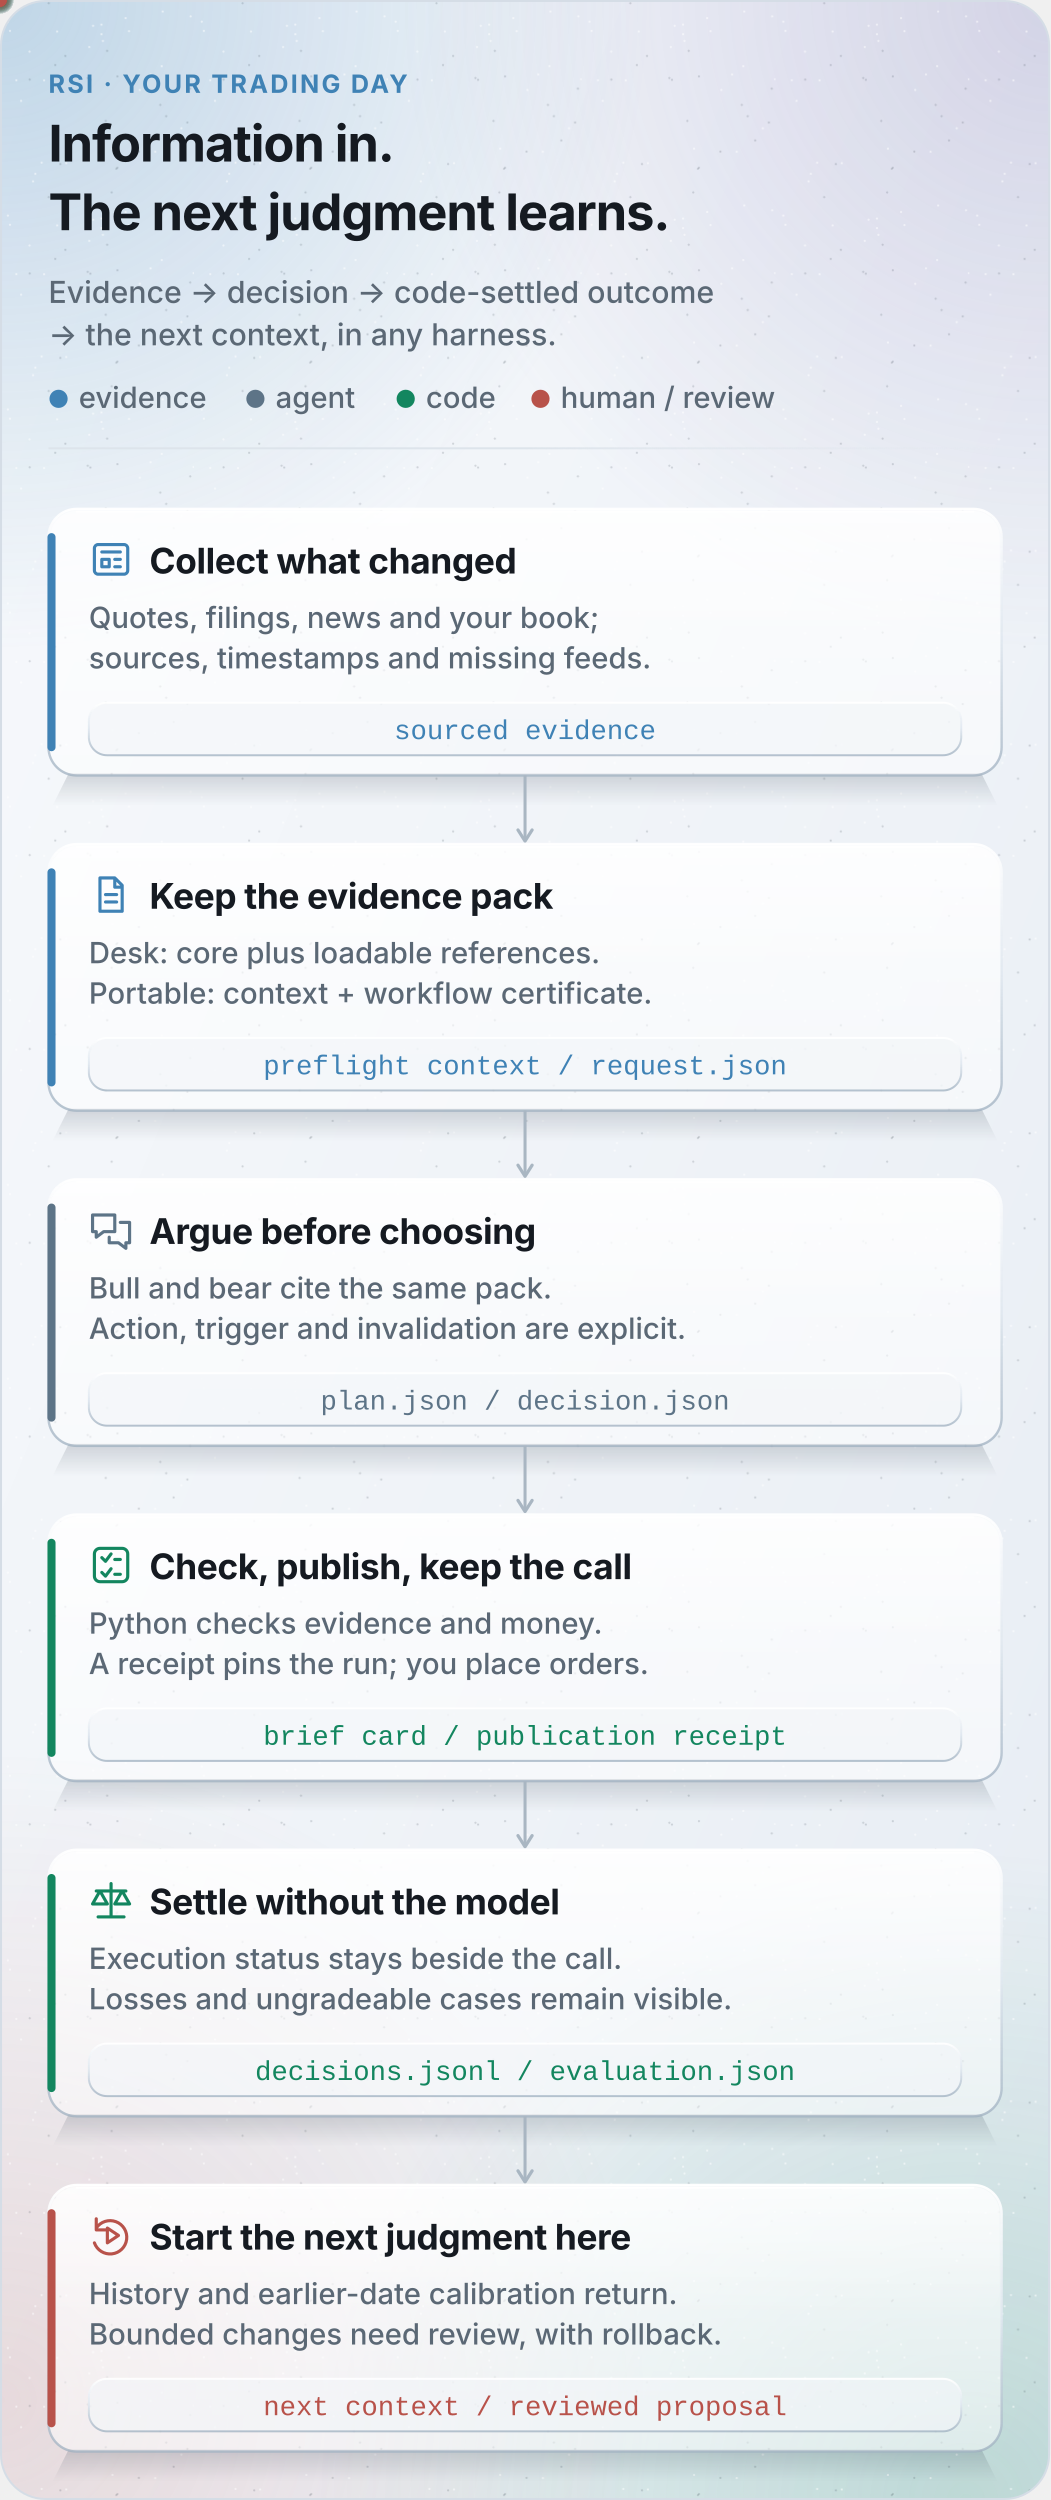
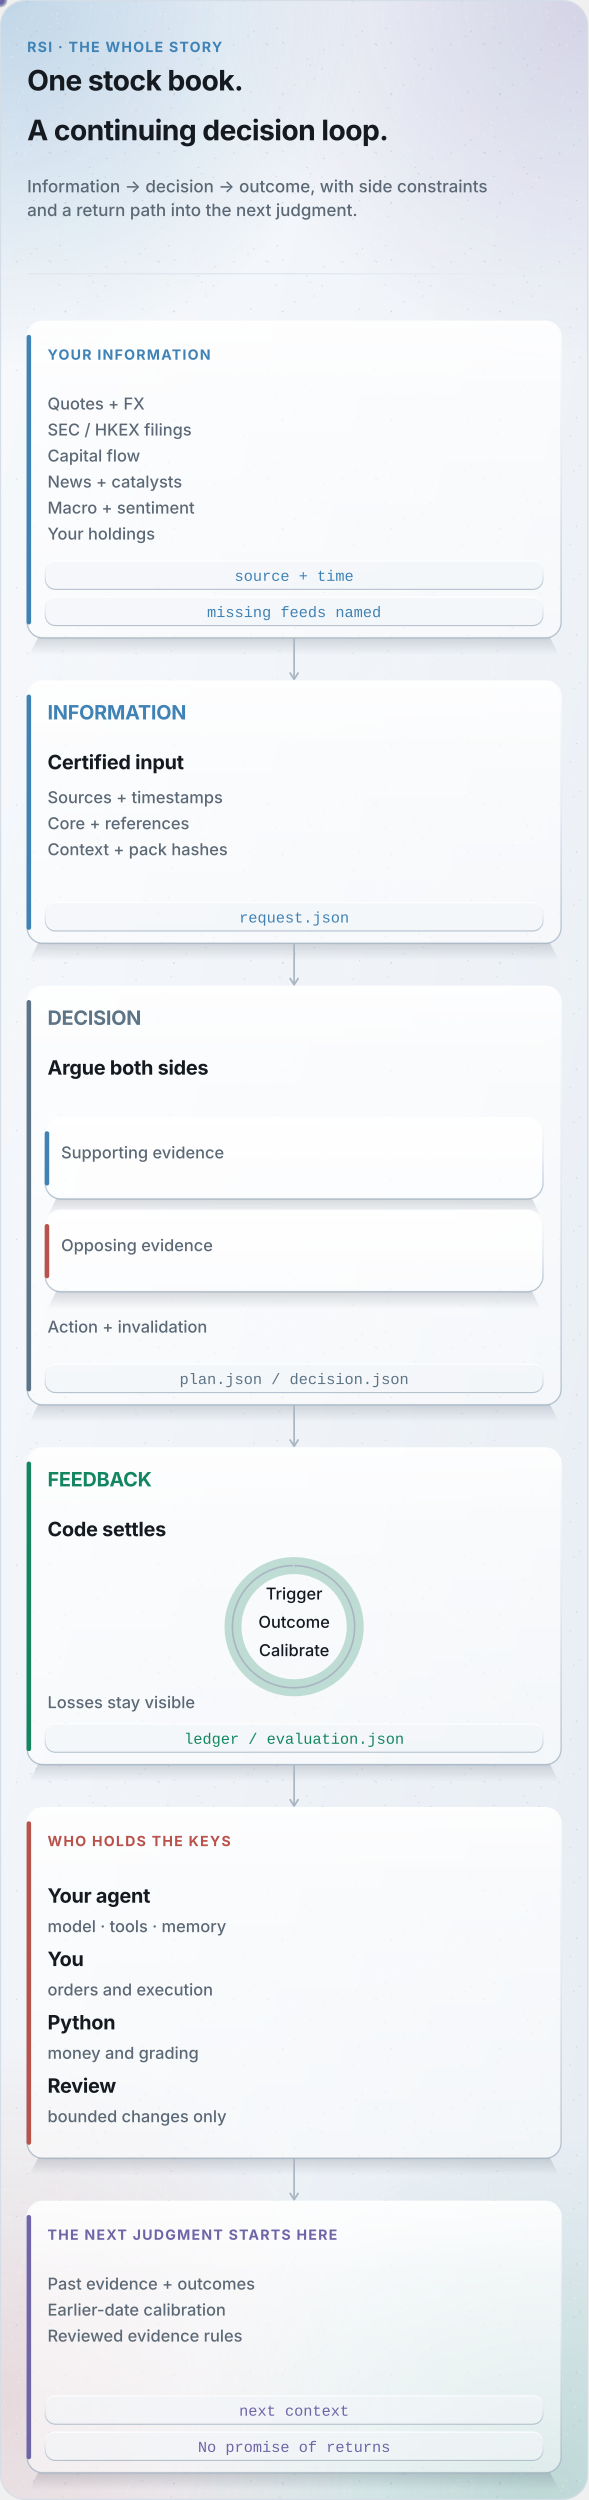
- <svg xmlns="http://www.w3.org/2000/svg" xmlns:xlink="http://www.w3.org/1999/xlink" width="520" height="1238" viewBox="0 0 520 1238" role="img" aria-labelledby="title desc">
+ <svg xmlns="http://www.w3.org/2000/svg" xmlns:xlink="http://www.w3.org/1999/xlink" width="520" height="2210" viewBox="0 0 520 2210" role="img" aria-labelledby="title desc">
  <defs>
    <linearGradient id="page" x1="0" y1="0" x2="1" y2="1">
      <stop offset="0" stop-color="#f7f9fc" />
      <stop offset=".6" stop-color="#eef2f7" />
      <stop offset="1" stop-color="#e6ecf3" />
    </linearGradient>
    <radialGradient id="field-blue" cx="0" cy="0" r="322.4" gradientUnits="userSpaceOnUse">
      <stop offset="0" stop-color="#3f82b5" stop-opacity="0.3" />
      <stop offset="1" stop-color="#3f82b5" stop-opacity="0" />
    </radialGradient>
    <radialGradient id="field-violet" cx="520" cy="0" r="322.4" gradientUnits="userSpaceOnUse">
      <stop offset="0" stop-color="#6f64a8" stop-opacity="0.22" />
      <stop offset="1" stop-color="#6f64a8" stop-opacity="0" />
    </radialGradient>
-     <radialGradient id="field-green" cx="478.4" cy="1238" r="322.4" gradientUnits="userSpaceOnUse">
+     <radialGradient id="field-green" cx="478.4" cy="2210" r="322.4" gradientUnits="userSpaceOnUse">
      <stop offset="0" stop-color="#13865f" stop-opacity="0.2" />
      <stop offset="1" stop-color="#13865f" stop-opacity="0" />
    </radialGradient>
-     <radialGradient id="field-warm" cx="0" cy="1188.48" r="322.4" gradientUnits="userSpaceOnUse">
+     <radialGradient id="field-warm" cx="0" cy="2121.6" r="322.4" gradientUnits="userSpaceOnUse">
      <stop offset="0" stop-color="#b8524a" stop-opacity="0.16" />
      <stop offset="1" stop-color="#b8524a" stop-opacity="0" />
    </radialGradient>
    <pattern id="grain" width="96" height="96" patternUnits="userSpaceOnUse">
      <circle cx="32.83" cy="80.8" r=".55" fill="#ffffff" fill-opacity=".5" />
      <circle cx="21.85" cy="39.82" r=".55" fill="#ffffff" fill-opacity=".5" />
      <circle cx="29.91" cy="81.24" r=".55" fill="#22303c" fill-opacity=".16" />
      <circle cx="44.21" cy="23.3" r=".55" fill="#ffffff" fill-opacity=".5" />
      <circle cx="94.19" cy="43.92" r=".55" fill="#22303c" fill-opacity=".16" />
      <circle cx="14.73" cy="39.42" r=".55" fill="#22303c" fill-opacity=".16" />
      <circle cx="32.39" cy="27.72" r=".55" fill="#22303c" fill-opacity=".16" />
      <circle cx="44.77" cy="39.54" r=".55" fill="#22303c" fill-opacity=".16" />
      <circle cx="55.71" cy="73.6" r=".55" fill="#ffffff" fill-opacity=".5" />
      <circle cx="80.57" cy="5.74" r=".55" fill="#ffffff" fill-opacity=".5" />
      <circle cx="74.55" cy="36.92" r=".55" fill="#ffffff" fill-opacity=".5" />
      <circle cx="58.13" cy="37.86" r=".55" fill="#22303c" fill-opacity=".16" />
      <circle cx="53.07" cy="25.2" r=".55" fill="#22303c" fill-opacity=".16" />
      <circle cx="27.37" cy="32.22" r=".55" fill="#22303c" fill-opacity=".16" />
      <circle cx="10.47" cy="49.96" r=".55" fill="#ffffff" fill-opacity=".5" />
      <circle cx="24.13" cy="1.62" r=".55" fill="#22303c" fill-opacity=".16" />
      <circle cx="58.11" cy="83.04" r=".55" fill="#22303c" fill-opacity=".16" />
      <circle cx="50.97" cy="20.3" r=".55" fill="#ffffff" fill-opacity=".5" />
      <circle cx="28.31" cy="15.64" r=".55" fill="#ffffff" fill-opacity=".5" />
      <circle cx="82.29" cy="57.54" r=".55" fill="#22303c" fill-opacity=".16" />
      <circle cx="8.11" cy="39.76" r=".55" fill="#ffffff" fill-opacity=".5" />
      <circle cx="50.25" cy="12.22" r=".55" fill="#ffffff" fill-opacity=".5" />
      <circle cx="3.91" cy="10.76" r=".55" fill="#ffffff" fill-opacity=".5" />
      <circle cx="68.77" cy="75.06" r=".55" fill="#22303c" fill-opacity=".16" />
      <circle cx="50.27" cy="16.96" r=".55" fill="#ffffff" fill-opacity=".5" />
      <circle cx="17.53" cy="86.06" r=".55" fill="#ffffff" fill-opacity=".5" />
      <circle cx="79.35" cy="51.96" r=".55" fill="#22303c" fill-opacity=".16" />
      <circle cx="85.97" cy="69.54" r=".55" fill="#22303c" fill-opacity=".16" />
      <circle cx="55.31" cy="95.28" r=".55" fill="#22303c" fill-opacity=".16" />
      <circle cx="20.65" cy="80.54" r=".55" fill="#ffffff" fill-opacity=".5" />
      <circle cx="52.39" cy="59.88" r=".55" fill="#22303c" fill-opacity=".16" />
      <circle cx="62.21" cy="8.98" r=".55" fill="#ffffff" fill-opacity=".5" />
      <circle cx="89.79" cy="63.52" r=".55" fill="#ffffff" fill-opacity=".5" />
      <circle cx="80.09" cy="32.78" r=".55" fill="#ffffff" fill-opacity=".5" />
      <circle cx="4.95" cy="15.32" r=".55" fill="#ffffff" fill-opacity=".5" />
      <circle cx="76.85" cy="75.14" r=".55" fill="#ffffff" fill-opacity=".5" />
      <circle cx="69.23" cy="44.56" r=".55" fill="#ffffff" fill-opacity=".5" />
      <circle cx="57.61" cy="83.58" r=".55" fill="#22303c" fill-opacity=".16" />
      <circle cx="16.39" cy="89.8" r=".55" fill="#ffffff" fill-opacity=".5" />
      <circle cx="92.77" cy="60.66" r=".55" fill="#22303c" fill-opacity=".16" />
      <circle cx="46.11" cy="12.8" r=".55" fill="#ffffff" fill-opacity=".5" />
      <circle cx="14.65" cy="25.58" r=".55" fill="#ffffff" fill-opacity=".5" />
      <circle cx="94.39" cy="8.12" r=".55" fill="#ffffff" fill-opacity=".5" />
      <circle cx="63.89" cy="15.46" r=".55" fill="#ffffff" fill-opacity=".5" />
      <circle cx="43.47" cy="38.64" r=".55" fill="#22303c" fill-opacity=".16" />
      <circle cx="95.85" cy="39.26" r=".55" fill="#ffffff" fill-opacity=".5" />
    </pattern>
    <linearGradient id="glass" x1="0" y1="0" x2="0" y2="1">
      <stop offset="0" stop-color="#ffffff" stop-opacity=".74" />
      <stop offset="1" stop-color="#ffffff" stop-opacity=".48" />
    </linearGradient>
    <linearGradient id="glass-blue" x1="0" y1="0" x2="0" y2="1">
      <stop offset="0" stop-color="#e8f1f8" stop-opacity=".88" />
      <stop offset="1" stop-color="#e8f1f8" stop-opacity=".60" />
    </linearGradient>
    <linearGradient id="glass-green" x1="0" y1="0" x2="0" y2="1">
      <stop offset="0" stop-color="#e6f4ee" stop-opacity=".88" />
      <stop offset="1" stop-color="#e6f4ee" stop-opacity=".60" />
    </linearGradient>
    <linearGradient id="glass-warm" x1="0" y1="0" x2="0" y2="1">
      <stop offset="0" stop-color="#fbecea" stop-opacity=".88" />
      <stop offset="1" stop-color="#fbecea" stop-opacity=".60" />
    </linearGradient>
    <linearGradient id="glass-slate" x1="0" y1="0" x2="0" y2="1">
      <stop offset="0" stop-color="#eaeef2" stop-opacity=".88" />
      <stop offset="1" stop-color="#eaeef2" stop-opacity=".60" />
    </linearGradient>
    <linearGradient id="glass-violet" x1="0" y1="0" x2="0" y2="1">
      <stop offset="0" stop-color="#efedf7" stop-opacity=".88" />
      <stop offset="1" stop-color="#efedf7" stop-opacity=".60" />
    </linearGradient>
    <linearGradient id="sheen" x1="0" y1="0" x2="0" y2="1">
      <stop offset="0" stop-color="#ffffff" stop-opacity=".55" />
      <stop offset="1" stop-color="#ffffff" stop-opacity="0" />
    </linearGradient>
    <linearGradient id="rim" x1="0" y1="0" x2="0" y2="1">
      <stop offset="0" stop-color="#ffffff" stop-opacity=".95" />
      <stop offset=".5" stop-color="#dfe7ef" stop-opacity=".9" />
      <stop offset="1" stop-color="#9fb0c0" stop-opacity=".75" />
    </linearGradient>
    <linearGradient id="lift" x1="0" y1="0" x2="0" y2="1">
      <stop offset="0" stop-color="#1c2b3a" stop-opacity=".17" />
      <stop offset="1" stop-color="#1c2b3a" stop-opacity="0" />
    </linearGradient>
    <linearGradient id="rule" x1="24" y1="0" x2="496" y2="0" gradientUnits="userSpaceOnUse">
      <stop offset=".5" stop-color="#dde4eb" />
      <stop offset="1" stop-color="#dde4eb" stop-opacity="0" />
    </linearGradient>
    <radialGradient id="glow-blue">
      <stop offset=".4" stop-color="#3f82b5" stop-opacity=".36" />
      <stop offset=".72" stop-color="#3f82b5" stop-opacity=".14" />
      <stop offset="1" stop-color="#3f82b5" stop-opacity="0" />
    </radialGradient>
    <radialGradient id="glow-green">
      <stop offset=".4" stop-color="#13865f" stop-opacity=".36" />
      <stop offset=".72" stop-color="#13865f" stop-opacity=".14" />
      <stop offset="1" stop-color="#13865f" stop-opacity="0" />
    </radialGradient>
    <radialGradient id="glow-warm">
      <stop offset=".4" stop-color="#b8524a" stop-opacity=".36" />
      <stop offset=".72" stop-color="#b8524a" stop-opacity=".14" />
      <stop offset="1" stop-color="#b8524a" stop-opacity="0" />
    </radialGradient>
    <radialGradient id="glow-slate">
      <stop offset=".4" stop-color="#5d7487" stop-opacity=".36" />
      <stop offset=".72" stop-color="#5d7487" stop-opacity=".14" />
      <stop offset="1" stop-color="#5d7487" stop-opacity="0" />
    </radialGradient>
    <radialGradient id="glow-violet">
      <stop offset=".4" stop-color="#6f64a8" stop-opacity=".36" />
      <stop offset=".72" stop-color="#6f64a8" stop-opacity=".14" />
      <stop offset="1" stop-color="#6f64a8" stop-opacity="0" />
    </radialGradient>
    <marker id="arr" markerWidth="10" markerHeight="10" refX="6" refY="5" orient="auto" markerUnits="userSpaceOnUse">
      <path d="M1 1.5L6.5 5L1 8.5" fill="none" stroke="#a9b6c2" stroke-width="1.6" stroke-linecap="round" stroke-linejoin="round" />
    </marker>
    <style>text{font-family:-apple-system,BlinkMacSystemFont,"SF Pro Text","Segoe UI",Inter,Roboto,"Helvetica Neue",Arial,sans-serif}.kick{font-size:12.5px;font-weight:700}.title{font-size:25px;font-weight:750}.sub{font-size:15px;font-weight:450}.h{font-size:17.5px;font-weight:700}.b{font-size:15px;font-weight:450}.m{font-size:14.5px;font-weight:450}.code{font-size:13.5px;font-weight:500}.tag{font-size:11.5px;font-weight:700}.kick{letter-spacing:1.1px}.title{letter-spacing:-.5px}.h{letter-spacing:-.2px}.tag{letter-spacing:.9px}.code{font-family:ui-monospace,SFMono-Regular,Menlo,Consolas,"Liberation Mono",monospace}.breathe{animation:breathe 2.4s ease-in-out infinite}@keyframes breathe{50%{opacity:.35}}@media (prefers-reduced-motion:reduce){.pulse{display:none}.breathe,.sweep{animation:none}}</style>
  </defs>
-   <rect x=".5" y=".5" width="519" height="1237" rx="22" fill="url(#page)" />
-   <rect x=".5" y=".5" width="519" height="1237" rx="22" fill="url(#field-blue)" />
-   <rect x=".5" y=".5" width="519" height="1237" rx="22" fill="url(#field-violet)" />
-   <rect x=".5" y=".5" width="519" height="1237" rx="22" fill="url(#field-green)" />
-   <rect x=".5" y=".5" width="519" height="1237" rx="22" fill="url(#field-warm)" />
-   <rect x=".5" y=".5" width="519" height="1237" rx="22" fill="url(#grain)" stroke="#d5dde6" />
+   <rect x=".5" y=".5" width="519" height="2209" rx="22" fill="url(#page)" />
+   <rect x=".5" y=".5" width="519" height="2209" rx="22" fill="url(#field-blue)" />
+   <rect x=".5" y=".5" width="519" height="2209" rx="22" fill="url(#field-violet)" />
+   <rect x=".5" y=".5" width="519" height="2209" rx="22" fill="url(#field-green)" />
+   <rect x=".5" y=".5" width="519" height="2209" rx="22" fill="url(#field-warm)" />
+   <rect x=".5" y=".5" width="519" height="2209" rx="22" fill="url(#grain)" stroke="#d5dde6" />
  <text x="24" y="46" class="kick">
-     <tspan fill="#3f82b5">RSI · YOUR TRADING DAY</tspan>
+     <tspan fill="#3f82b5">RSI · THE WHOLE STORY</tspan>
  </text>
  <text x="24" y="80" class="title">
-     <tspan fill="#151a21">Information in.</tspan>
+     <tspan fill="#151a21">One stock book.</tspan>
  </text>
-   <text x="24" y="114" class="title">
-     <tspan fill="#151a21">The next judgment learns.</tspan>
+   <text x="24" y="124" class="title">
+     <tspan fill="#151a21">A continuing decision loop.</tspan>
  </text>
-   <text x="24" y="150" class="sub">
-     <tspan fill="#5b6875">Evidence → decision → code-settled outcome</tspan>
+   <text x="24" y="170" class="sub">
+     <tspan fill="#5b6875">Information → decision → outcome, with side constraints</tspan>
  </text>
-   <text x="24" y="171" class="sub">
-     <tspan fill="#5b6875">→ the next context, in any harness.</tspan>
+   <text x="24" y="191" class="sub">
+     <tspan fill="#5b6875">and a return path into the next judgment.</tspan>
  </text>
-   <circle cx="29" cy="197.5" r="4.5" fill="#3f82b5" />
-   <text x="39" y="202" class="m">
-     <tspan fill="#5b6875">evidence</tspan>
-   </text>
-   <circle cx="126.48" cy="197.5" r="4.5" fill="#5d7487" />
-   <text x="136.48" y="202" class="m">
-     <tspan fill="#5b6875">agent</tspan>
-   </text>
-   <circle cx="200.905" cy="197.5" r="4.5" fill="#13865f" />
-   <text x="210.905" y="202" class="m">
-     <tspan fill="#5b6875">code</tspan>
-   </text>
-   <circle cx="267.645" cy="197.5" r="4.5" fill="#b8524a" />
-   <text x="277.645" y="202" class="m">
-     <tspan fill="#5b6875">human / review</tspan>
-   </text>
-   <path d="M24 222H496" stroke="url(#rule)" />
-   <path d="M34 383H486L494 399H26Z" fill="url(#lift)" />
-   <rect x="24" y="252" width="472" height="132" rx="14" fill="url(#glass)" stroke="url(#rim)" stroke-width="1.2" />
-   <rect class="sheen" x="25" y="253" width="470" height="64" rx="13" fill="url(#sheen)" />
-   <path d="M38 253.4H482" stroke="#ffffff" stroke-opacity=".95" stroke-linecap="round" />
-   <path d="M25.5 266V370" stroke="#3f82b5" stroke-width="4" stroke-linecap="round" />
-   <g class="hero-icon" data-icon="news" transform="translate(44 266) scale(0.916667)" fill="none" stroke="#3f82b5" stroke-width="1.7" stroke-linecap="round" stroke-linejoin="round" aria-hidden="true">
-     <rect x="3" y="4" width="18" height="16" rx="2" />
-     <path d="M7 8h10M7 12h4v4H7Zm7 0h3m-3 4h3" />
-   </g>
-   <text x="74" y="284" class="h">
-     <tspan fill="#151a21">Collect what changed</tspan>
-   </text>
-   <text x="44" y="311" class="m">
-     <tspan fill="#5b6875">Quotes, filings, news and your book;</tspan>
-   </text>
-   <text x="44" y="331" class="m">
-     <tspan fill="#5b6875">sources, timestamps and missing feeds.</tspan>
-   </text>
-   <rect x="44" y="348" width="432" height="26" rx="9" fill="#f2f5f8" fill-opacity=".62" stroke="url(#rim)" />
-   <text x="260" y="366" class="code" text-anchor="middle">
-     <tspan fill="#3f82b5">sourced evidence</tspan>
-   </text>
-   <path id="w1" d="M260 384V416" fill="none" stroke="#a9b6c2" stroke-width="1.5" marker-end="url(#arr)" />
-   <circle class="pulse" r="7" fill="url(#glow-blue)">
-     <animateMotion dur="2.2s" begin="0.00s" repeatCount="indefinite" keyPoints="0;1" keyTimes="0;1" calcMode="spline" keySplines=".45 0 .55 1">
-       <mpath href="#w1" xlink:href="#w1" />
-     </animateMotion>
-   </circle>
-   <circle class="pulse" r="3.4" fill="#3f82b5">
-     <animateMotion dur="2.2s" begin="0.00s" repeatCount="indefinite" keyPoints="0;1" keyTimes="0;1" calcMode="spline" keySplines=".45 0 .55 1">
-       <mpath href="#w1" xlink:href="#w1" />
-     </animateMotion>
-   </circle>
-   <circle class="pulse" r="7" fill="url(#glow-blue)">
-     <animateMotion dur="2.2s" begin="-1.10s" repeatCount="indefinite" keyPoints="0;1" keyTimes="0;1" calcMode="spline" keySplines=".45 0 .55 1">
-       <mpath href="#w1" xlink:href="#w1" />
-     </animateMotion>
-   </circle>
-   <circle class="pulse" r="3.4" fill="#3f82b5">
-     <animateMotion dur="2.2s" begin="-1.10s" repeatCount="indefinite" keyPoints="0;1" keyTimes="0;1" calcMode="spline" keySplines=".45 0 .55 1">
-       <mpath href="#w1" xlink:href="#w1" />
-     </animateMotion>
-   </circle>
-   <path d="M34 549H486L494 565H26Z" fill="url(#lift)" />
-   <rect x="24" y="418" width="472" height="132" rx="14" fill="url(#glass)" stroke="url(#rim)" stroke-width="1.2" />
-   <rect class="sheen" x="25" y="419" width="470" height="64" rx="13" fill="url(#sheen)" />
-   <path d="M38 419.4H482" stroke="#ffffff" stroke-opacity=".95" stroke-linecap="round" />
-   <path d="M25.5 432V536" stroke="#3f82b5" stroke-width="4" stroke-linecap="round" />
-   <g class="hero-icon" data-icon="filing" transform="translate(44 432) scale(0.916667)" fill="none" stroke="#3f82b5" stroke-width="1.7" stroke-linecap="round" stroke-linejoin="round" aria-hidden="true">
-     <path d="M6 3h8l4 4v14H6ZM14 3v5h4M9 12h6m-6 4h6" />
-   </g>
-   <text x="74" y="450" class="h">
-     <tspan fill="#151a21">Keep the evidence pack</tspan>
-   </text>
-   <text x="44" y="477" class="m">
-     <tspan fill="#5b6875">Desk: core plus loadable references.</tspan>
-   </text>
-   <text x="44" y="497" class="m">
-     <tspan fill="#5b6875">Portable: context + workflow certificate.</tspan>
-   </text>
-   <rect x="44" y="514" width="432" height="26" rx="9" fill="#f2f5f8" fill-opacity=".62" stroke="url(#rim)" />
-   <text x="260" y="532" class="code" text-anchor="middle">
-     <tspan fill="#3f82b5">preflight context / request.json</tspan>
-   </text>
-   <path id="w2" d="M260 550V582" fill="none" stroke="#a9b6c2" stroke-width="1.5" marker-end="url(#arr)" />
-   <circle class="pulse" r="7" fill="url(#glow-slate)">
+   <path d="M24 242H496" stroke="url(#rule)" />
+   <g data-region="sources">
+     <path d="M34 563H486L494 579H26Z" fill="url(#lift)" />
+     <rect x="24" y="284" width="472" height="280" rx="14" fill="url(#glass)" stroke="url(#rim)" stroke-width="1.2" />
+     <rect class="sheen" x="25" y="285" width="470" height="64" rx="13" fill="url(#sheen)" />
+     <path d="M38 285.4H482" stroke="#ffffff" stroke-opacity=".95" stroke-linecap="round" />
+     <path d="M25.5 298V550" stroke="#3f82b5" stroke-width="4" stroke-linecap="round" />
+     <text x="42" y="318" class="kick">
+       <tspan fill="#3f82b5">YOUR INFORMATION</tspan>
+     </text>
+     <text x="42" y="362" class="m">
+       <tspan fill="#5b6875">Quotes + FX</tspan>
+     </text>
+     <text x="42" y="385" class="m">
+       <tspan fill="#5b6875">SEC / HKEX filings</tspan>
+     </text>
+     <text x="42" y="408" class="m">
+       <tspan fill="#5b6875">Capital flow</tspan>
+     </text>
+     <text x="42" y="431" class="m">
+       <tspan fill="#5b6875">News + catalysts</tspan>
+     </text>
+     <text x="42" y="454" class="m">
+       <tspan fill="#5b6875">Macro + sentiment</tspan>
+     </text>
+     <text x="42" y="477" class="m">
+       <tspan fill="#5b6875">Your holdings</tspan>
+     </text>
+     <rect x="40" y="496" width="440" height="25" rx="9" fill="#f2f5f8" fill-opacity=".62" stroke="url(#rim)" />
+     <text x="260" y="513.5" class="code" text-anchor="middle">
+       <tspan fill="#3f82b5">source + time</tspan>
+     </text>
+     <rect x="40" y="528" width="440" height="25" rx="9" fill="#f2f5f8" fill-opacity=".62" stroke="url(#rim)" />
+     <text x="260" y="545.5" class="code" text-anchor="middle">
+       <tspan fill="#3f82b5">missing feeds named</tspan>
+     </text>
+   </g>
+   <g data-region="input">
+     <path d="M34 833H486L494 849H26Z" fill="url(#lift)" />
+     <rect x="24" y="602" width="472" height="232" rx="14" fill="url(#glass)" stroke="url(#rim)" stroke-width="1.2" />
+     <rect class="sheen" x="25" y="603" width="470" height="64" rx="13" fill="url(#sheen)" />
+     <path d="M38 603.4H482" stroke="#ffffff" stroke-opacity=".95" stroke-linecap="round" />
+     <path d="M25.5 616V820" stroke="#3f82b5" stroke-width="4" stroke-linecap="round" />
+     <text x="42" y="636" class="h">
+       <tspan fill="#3f82b5">INFORMATION</tspan>
+     </text>
+     <text x="42" y="680" class="h">
+       <tspan fill="#151a21">Certified input</tspan>
+     </text>
+     <text x="42" y="710" class="m">
+       <tspan fill="#5b6875">Sources + timestamps</tspan>
+     </text>
+     <text x="42" y="733" class="m">
+       <tspan fill="#5b6875">Core + references</tspan>
+     </text>
+     <text x="42" y="756" class="m">
+       <tspan fill="#5b6875">Context + pack hashes</tspan>
+     </text>
+     <rect x="40" y="798" width="440" height="25" rx="9" fill="#f2f5f8" fill-opacity=".62" stroke="url(#rim)" />
+     <text x="260" y="815.5" class="code" text-anchor="middle">
+       <tspan fill="#3f82b5">request.json</tspan>
+     </text>
+   </g>
+   <g data-region="decision">
+     <path d="M34 1241H486L494 1257H26Z" fill="url(#lift)" />
+     <rect x="24" y="872" width="472" height="370" rx="14" fill="url(#glass)" stroke="url(#rim)" stroke-width="1.2" />
+     <rect class="sheen" x="25" y="873" width="470" height="64" rx="13" fill="url(#sheen)" />
+     <path d="M38 873.4H482" stroke="#ffffff" stroke-opacity=".95" stroke-linecap="round" />
+     <path d="M25.5 886V1228" stroke="#5d7487" stroke-width="4" stroke-linecap="round" />
+     <text x="42" y="906" class="h">
+       <tspan fill="#5d7487">DECISION</tspan>
+     </text>
+     <text x="42" y="950" class="h">
+       <tspan fill="#151a21">Argue both sides</tspan>
+     </text>
+     <path d="M50 1059H470L478 1075H42Z" fill="url(#lift)" />
+     <rect x="40" y="988" width="440" height="72" rx="14" fill="url(#glass)" stroke="url(#rim)" stroke-width="1.2" />
+     <rect class="sheen" x="41" y="989" width="438" height="64" rx="13" fill="url(#sheen)" />
+     <path d="M54 989.4H466" stroke="#ffffff" stroke-opacity=".95" stroke-linecap="round" />
+     <path d="M41.5 1002V1046" stroke="#3f82b5" stroke-width="4" stroke-linecap="round" />
+     <text x="54" y="1024" class="m">
+       <tspan fill="#5b6875">Supporting evidence</tspan>
+     </text>
+     <path d="M50 1141H470L478 1157H42Z" fill="url(#lift)" />
+     <rect x="40" y="1070" width="440" height="72" rx="14" fill="url(#glass)" stroke="url(#rim)" stroke-width="1.2" />
+     <rect class="sheen" x="41" y="1071" width="438" height="64" rx="13" fill="url(#sheen)" />
+     <path d="M54 1071.4H466" stroke="#ffffff" stroke-opacity=".95" stroke-linecap="round" />
+     <path d="M41.5 1084V1128" stroke="#b8524a" stroke-width="4" stroke-linecap="round" />
+     <text x="54" y="1106" class="m">
+       <tspan fill="#5b6875">Opposing evidence</tspan>
+     </text>
+     <text x="42" y="1178" class="m">
+       <tspan fill="#5b6875">Action + invalidation</tspan>
+     </text>
+     <rect x="40" y="1206" width="440" height="25" rx="9" fill="#f2f5f8" fill-opacity=".62" stroke="url(#rim)" />
+     <text x="260" y="1223.5" class="code" text-anchor="middle">
+       <tspan fill="#5d7487">plan.json / decision.json</tspan>
+     </text>
+   </g>
+   <g data-region="outcome">
+     <path d="M34 1559H486L494 1575H26Z" fill="url(#lift)" />
+     <rect x="24" y="1280" width="472" height="280" rx="14" fill="url(#glass)" stroke="url(#rim)" stroke-width="1.2" />
+     <rect class="sheen" x="25" y="1281" width="470" height="64" rx="13" fill="url(#sheen)" />
+     <path d="M38 1281.4H482" stroke="#ffffff" stroke-opacity=".95" stroke-linecap="round" />
+     <path d="M25.5 1294V1546" stroke="#13865f" stroke-width="4" stroke-linecap="round" />
+     <text x="42" y="1314" class="h">
+       <tspan fill="#13865f">FEEDBACK</tspan>
+     </text>
+     <text x="42" y="1358" class="h">
+       <tspan fill="#151a21">Code settles</tspan>
+     </text>
+     <circle cx="260" cy="1438" r="54" fill="none" stroke="#13865f" stroke-opacity=".25" stroke-width="15" />
+     <path id="w1" d="M260 1384A54 54 0 1 1 259 1384" fill="none" stroke="#a9b6c2" stroke-width="1.5" />
+     <circle class="pulse" r="7" fill="url(#glow-green)">
+       <animateMotion dur="6s" begin="0.00s" repeatCount="indefinite" keyPoints="0;1" keyTimes="0;1" calcMode="spline" keySplines=".45 0 .55 1">
+         <mpath href="#w1" xlink:href="#w1" />
+       </animateMotion>
+     </circle>
+     <circle class="pulse" r="3.4" fill="#13865f">
+       <animateMotion dur="6s" begin="0.00s" repeatCount="indefinite" keyPoints="0;1" keyTimes="0;1" calcMode="spline" keySplines=".45 0 .55 1">
+         <mpath href="#w1" xlink:href="#w1" />
+       </animateMotion>
+     </circle>
+     <circle class="pulse" r="7" fill="url(#glow-green)">
+       <animateMotion dur="6s" begin="-1.80s" repeatCount="indefinite" keyPoints="0;1" keyTimes="0;1" calcMode="spline" keySplines=".45 0 .55 1">
+         <mpath href="#w1" xlink:href="#w1" />
+       </animateMotion>
+     </circle>
+     <circle class="pulse" r="3.4" fill="#13865f">
+       <animateMotion dur="6s" begin="-1.80s" repeatCount="indefinite" keyPoints="0;1" keyTimes="0;1" calcMode="spline" keySplines=".45 0 .55 1">
+         <mpath href="#w1" xlink:href="#w1" />
+       </animateMotion>
+     </circle>
+     <text x="260" y="1414" class="m" text-anchor="middle">
+       <tspan fill="#151a21">Trigger</tspan>
+     </text>
+     <text x="260" y="1439" class="m" text-anchor="middle">
+       <tspan fill="#151a21">Outcome</tspan>
+     </text>
+     <text x="260" y="1464" class="m" text-anchor="middle">
+       <tspan fill="#151a21">Calibrate</tspan>
+     </text>
+     <text x="42" y="1510" class="m">
+       <tspan fill="#5b6875">Losses stay visible</tspan>
+     </text>
+     <rect x="40" y="1524" width="440" height="25" rx="9" fill="#f2f5f8" fill-opacity=".62" stroke="url(#rim)" />
+     <text x="260" y="1541.5" class="code" text-anchor="middle">
+       <tspan fill="#13865f">ledger / evaluation.json</tspan>
+     </text>
+   </g>
+   <g data-region="owners">
+     <path d="M34 1907H486L494 1923H26Z" fill="url(#lift)" />
+     <rect x="24" y="1598" width="472" height="310" rx="14" fill="url(#glass)" stroke="url(#rim)" stroke-width="1.2" />
+     <rect class="sheen" x="25" y="1599" width="470" height="64" rx="13" fill="url(#sheen)" />
+     <path d="M38 1599.4H482" stroke="#ffffff" stroke-opacity=".95" stroke-linecap="round" />
+     <path d="M25.5 1612V1894" stroke="#b8524a" stroke-width="4" stroke-linecap="round" />
+     <text x="42" y="1632" class="kick">
+       <tspan fill="#b8524a">WHO HOLDS THE KEYS</tspan>
+     </text>
+     <text x="42" y="1682" class="h">
+       <tspan fill="#151a21">Your agent</tspan>
+     </text>
+     <text x="42" y="1708" class="m">
+       <tspan fill="#5b6875">model · tools · memory</tspan>
+     </text>
+     <text x="42" y="1738" class="h">
+       <tspan fill="#151a21">You</tspan>
+     </text>
+     <text x="42" y="1764" class="m">
+       <tspan fill="#5b6875">orders and execution</tspan>
+     </text>
+     <text x="42" y="1794" class="h">
+       <tspan fill="#151a21">Python</tspan>
+     </text>
+     <text x="42" y="1820" class="m">
+       <tspan fill="#5b6875">money and grading</tspan>
+     </text>
+     <text x="42" y="1850" class="h">
+       <tspan fill="#151a21">Review</tspan>
+     </text>
+     <text x="42" y="1876" class="m">
+       <tspan fill="#5b6875">bounded changes only</tspan>
+     </text>
+   </g>
+   <g data-region="return">
+     <path d="M34 2185H486L494 2201H26Z" fill="url(#lift)" />
+     <rect x="24" y="1946" width="472" height="240" rx="14" fill="url(#glass)" stroke="url(#rim)" stroke-width="1.2" />
+     <rect class="sheen" x="25" y="1947" width="470" height="64" rx="13" fill="url(#sheen)" />
+     <path d="M38 1947.4H482" stroke="#ffffff" stroke-opacity=".95" stroke-linecap="round" />
+     <path d="M25.5 1960V2172" stroke="#6f64a8" stroke-width="4" stroke-linecap="round" />
+     <text x="42" y="1980" class="kick">
+       <tspan fill="#6f64a8">THE NEXT JUDGMENT STARTS HERE</tspan>
+     </text>
+     <text x="42" y="2024" class="m">
+       <tspan fill="#5b6875">Past evidence + outcomes</tspan>
+     </text>
+     <text x="42" y="2047" class="m">
+       <tspan fill="#5b6875">Earlier-date calibration</tspan>
+     </text>
+     <text x="42" y="2070" class="m">
+       <tspan fill="#5b6875">Reviewed evidence rules</tspan>
+     </text>
+     <rect x="40" y="2118" width="440" height="25" rx="9" fill="#f2f5f8" fill-opacity=".62" stroke="url(#rim)" />
+     <text x="260" y="2135.5" class="code" text-anchor="middle">
+       <tspan fill="#6f64a8">next context</tspan>
+     </text>
+     <rect x="40" y="2150" width="440" height="25" rx="9" fill="#f2f5f8" fill-opacity=".62" stroke="url(#rim)" />
+     <text x="260" y="2167.5" class="code" text-anchor="middle">
+       <tspan fill="#6f64a8">No promise of returns</tspan>
+     </text>
+   </g>
+   <path id="w2" d="M260 564V600" fill="none" stroke="#a9b6c2" stroke-width="1.5" marker-end="url(#arr)" />
+   <circle class="pulse" r="7" fill="url(#glow-violet)">
    <animateMotion dur="2.2s" begin="0.00s" repeatCount="indefinite" keyPoints="0;1" keyTimes="0;1" calcMode="spline" keySplines=".45 0 .55 1">
      <mpath href="#w2" xlink:href="#w2" />
    </animateMotion>
  </circle>
-   <circle class="pulse" r="3.4" fill="#5d7487">
+   <circle class="pulse" r="3.4" fill="#6f64a8">
    <animateMotion dur="2.2s" begin="0.00s" repeatCount="indefinite" keyPoints="0;1" keyTimes="0;1" calcMode="spline" keySplines=".45 0 .55 1">
      <mpath href="#w2" xlink:href="#w2" />
    </animateMotion>
  </circle>
-   <circle class="pulse" r="7" fill="url(#glow-slate)">
-     <animateMotion dur="2.2s" begin="-1.10s" repeatCount="indefinite" keyPoints="0;1" keyTimes="0;1" calcMode="spline" keySplines=".45 0 .55 1">
-       <mpath href="#w2" xlink:href="#w2" />
-     </animateMotion>
-   </circle>
-   <circle class="pulse" r="3.4" fill="#5d7487">
-     <animateMotion dur="2.2s" begin="-1.10s" repeatCount="indefinite" keyPoints="0;1" keyTimes="0;1" calcMode="spline" keySplines=".45 0 .55 1">
-       <mpath href="#w2" xlink:href="#w2" />
-     </animateMotion>
-   </circle>
-   <path d="M34 715H486L494 731H26Z" fill="url(#lift)" />
-   <rect x="24" y="584" width="472" height="132" rx="14" fill="url(#glass)" stroke="url(#rim)" stroke-width="1.2" />
-   <rect class="sheen" x="25" y="585" width="470" height="64" rx="13" fill="url(#sheen)" />
-   <path d="M38 585.4H482" stroke="#ffffff" stroke-opacity=".95" stroke-linecap="round" />
-   <path d="M25.5 598V702" stroke="#5d7487" stroke-width="4" stroke-linecap="round" />
-   <g class="hero-icon" data-icon="debate" transform="translate(44 598) scale(0.916667)" fill="none" stroke="#5d7487" stroke-width="1.7" stroke-linecap="round" stroke-linejoin="round" aria-hidden="true">
-     <path d="M2 4h12v9H8l-4 3v-3H2ZM17 8h5v11h-2v3l-4-3h-5v-3" />
-   </g>
-   <text x="74" y="616" class="h">
-     <tspan fill="#151a21">Argue before choosing</tspan>
-   </text>
-   <text x="44" y="643" class="m">
-     <tspan fill="#5b6875">Bull and bear cite the same pack.</tspan>
-   </text>
-   <text x="44" y="663" class="m">
-     <tspan fill="#5b6875">Action, trigger and invalidation are explicit.</tspan>
-   </text>
-   <rect x="44" y="680" width="432" height="26" rx="9" fill="#f2f5f8" fill-opacity=".62" stroke="url(#rim)" />
-   <text x="260" y="698" class="code" text-anchor="middle">
-     <tspan fill="#5d7487">plan.json / decision.json</tspan>
-   </text>
-   <path id="w3" d="M260 716V748" fill="none" stroke="#a9b6c2" stroke-width="1.5" marker-end="url(#arr)" />
-   <circle class="pulse" r="7" fill="url(#glow-green)">
+   <path id="w3" d="M260 834V870" fill="none" stroke="#a9b6c2" stroke-width="1.5" marker-end="url(#arr)" />
+   <circle class="pulse" r="7" fill="url(#glow-violet)">
    <animateMotion dur="2.2s" begin="0.00s" repeatCount="indefinite" keyPoints="0;1" keyTimes="0;1" calcMode="spline" keySplines=".45 0 .55 1">
      <mpath href="#w3" xlink:href="#w3" />
    </animateMotion>
  </circle>
-   <circle class="pulse" r="3.4" fill="#13865f">
+   <circle class="pulse" r="3.4" fill="#6f64a8">
    <animateMotion dur="2.2s" begin="0.00s" repeatCount="indefinite" keyPoints="0;1" keyTimes="0;1" calcMode="spline" keySplines=".45 0 .55 1">
      <mpath href="#w3" xlink:href="#w3" />
    </animateMotion>
  </circle>
-   <circle class="pulse" r="7" fill="url(#glow-green)">
-     <animateMotion dur="2.2s" begin="-1.10s" repeatCount="indefinite" keyPoints="0;1" keyTimes="0;1" calcMode="spline" keySplines=".45 0 .55 1">
-       <mpath href="#w3" xlink:href="#w3" />
-     </animateMotion>
-   </circle>
-   <circle class="pulse" r="3.4" fill="#13865f">
-     <animateMotion dur="2.2s" begin="-1.10s" repeatCount="indefinite" keyPoints="0;1" keyTimes="0;1" calcMode="spline" keySplines=".45 0 .55 1">
-       <mpath href="#w3" xlink:href="#w3" />
-     </animateMotion>
-   </circle>
-   <path d="M34 881H486L494 897H26Z" fill="url(#lift)" />
-   <rect x="24" y="750" width="472" height="132" rx="14" fill="url(#glass)" stroke="url(#rim)" stroke-width="1.2" />
-   <rect class="sheen" x="25" y="751" width="470" height="64" rx="13" fill="url(#sheen)" />
-   <path d="M38 751.4H482" stroke="#ffffff" stroke-opacity=".95" stroke-linecap="round" />
-   <path d="M25.5 764V868" stroke="#13865f" stroke-width="4" stroke-linecap="round" />
-   <g class="hero-icon" data-icon="checks" transform="translate(44 764) scale(0.916667)" fill="none" stroke="#13865f" stroke-width="1.7" stroke-linecap="round" stroke-linejoin="round" aria-hidden="true">
-     <rect x="3" y="3" width="18" height="18" rx="3" />
-     <path d="M7 8l2 2 3-4m2 3h3M7 16l2 2 3-4m2 3h3" />
-   </g>
-   <text x="74" y="782" class="h">
-     <tspan fill="#151a21">Check, publish, keep the call</tspan>
-   </text>
-   <text x="44" y="809" class="m">
-     <tspan fill="#5b6875">Python checks evidence and money.</tspan>
-   </text>
-   <text x="44" y="829" class="m">
-     <tspan fill="#5b6875">A receipt pins the run; you place orders.</tspan>
-   </text>
-   <rect x="44" y="846" width="432" height="26" rx="9" fill="#f2f5f8" fill-opacity=".62" stroke="url(#rim)" />
-   <text x="260" y="864" class="code" text-anchor="middle">
-     <tspan fill="#13865f">brief card / publication receipt</tspan>
-   </text>
-   <path id="w4" d="M260 882V914" fill="none" stroke="#a9b6c2" stroke-width="1.5" marker-end="url(#arr)" />
-   <circle class="pulse" r="7" fill="url(#glow-green)">
+   <path id="w4" d="M260 1242V1278" fill="none" stroke="#a9b6c2" stroke-width="1.5" marker-end="url(#arr)" />
+   <circle class="pulse" r="7" fill="url(#glow-violet)">
    <animateMotion dur="2.2s" begin="0.00s" repeatCount="indefinite" keyPoints="0;1" keyTimes="0;1" calcMode="spline" keySplines=".45 0 .55 1">
      <mpath href="#w4" xlink:href="#w4" />
    </animateMotion>
  </circle>
-   <circle class="pulse" r="3.4" fill="#13865f">
+   <circle class="pulse" r="3.4" fill="#6f64a8">
    <animateMotion dur="2.2s" begin="0.00s" repeatCount="indefinite" keyPoints="0;1" keyTimes="0;1" calcMode="spline" keySplines=".45 0 .55 1">
      <mpath href="#w4" xlink:href="#w4" />
    </animateMotion>
  </circle>
-   <circle class="pulse" r="7" fill="url(#glow-green)">
-     <animateMotion dur="2.2s" begin="-1.10s" repeatCount="indefinite" keyPoints="0;1" keyTimes="0;1" calcMode="spline" keySplines=".45 0 .55 1">
-       <mpath href="#w4" xlink:href="#w4" />
-     </animateMotion>
-   </circle>
-   <circle class="pulse" r="3.4" fill="#13865f">
-     <animateMotion dur="2.2s" begin="-1.10s" repeatCount="indefinite" keyPoints="0;1" keyTimes="0;1" calcMode="spline" keySplines=".45 0 .55 1">
-       <mpath href="#w4" xlink:href="#w4" />
-     </animateMotion>
-   </circle>
-   <path d="M34 1047H486L494 1063H26Z" fill="url(#lift)" />
-   <rect x="24" y="916" width="472" height="132" rx="14" fill="url(#glass)" stroke="url(#rim)" stroke-width="1.2" />
-   <rect class="sheen" x="25" y="917" width="470" height="64" rx="13" fill="url(#sheen)" />
-   <path d="M38 917.4H482" stroke="#ffffff" stroke-opacity=".95" stroke-linecap="round" />
-   <path d="M25.5 930V1034" stroke="#13865f" stroke-width="4" stroke-linecap="round" />
-   <g class="hero-icon" data-icon="balance" transform="translate(44 930) scale(0.916667)" fill="none" stroke="#13865f" stroke-width="1.7" stroke-linecap="round" stroke-linejoin="round" aria-hidden="true">
-     <path d="M12 3v17M5 21h14M4 7h16M6 7l-4 7h8Zm12 0-4 7h8Z" />
-   </g>
-   <text x="74" y="948" class="h">
-     <tspan fill="#151a21">Settle without the model</tspan>
-   </text>
-   <text x="44" y="975" class="m">
-     <tspan fill="#5b6875">Execution status stays beside the call.</tspan>
-   </text>
-   <text x="44" y="995" class="m">
-     <tspan fill="#5b6875">Losses and ungradeable cases remain visible.</tspan>
-   </text>
-   <rect x="44" y="1012" width="432" height="26" rx="9" fill="#f2f5f8" fill-opacity=".62" stroke="url(#rim)" />
-   <text x="260" y="1030" class="code" text-anchor="middle">
-     <tspan fill="#13865f">decisions.jsonl / evaluation.json</tspan>
-   </text>
-   <path id="w5" d="M260 1048V1080" fill="none" stroke="#a9b6c2" stroke-width="1.5" marker-end="url(#arr)" />
-   <circle class="pulse" r="7" fill="url(#glow-warm)">
+   <path id="w5" d="M260 1560V1596" fill="none" stroke="#a9b6c2" stroke-width="1.5" marker-end="url(#arr)" />
+   <circle class="pulse" r="7" fill="url(#glow-violet)">
    <animateMotion dur="2.2s" begin="0.00s" repeatCount="indefinite" keyPoints="0;1" keyTimes="0;1" calcMode="spline" keySplines=".45 0 .55 1">
      <mpath href="#w5" xlink:href="#w5" />
    </animateMotion>
  </circle>
-   <circle class="pulse" r="3.4" fill="#b8524a">
+   <circle class="pulse" r="3.4" fill="#6f64a8">
    <animateMotion dur="2.2s" begin="0.00s" repeatCount="indefinite" keyPoints="0;1" keyTimes="0;1" calcMode="spline" keySplines=".45 0 .55 1">
      <mpath href="#w5" xlink:href="#w5" />
    </animateMotion>
  </circle>
-   <circle class="pulse" r="7" fill="url(#glow-warm)">
-     <animateMotion dur="2.2s" begin="-1.10s" repeatCount="indefinite" keyPoints="0;1" keyTimes="0;1" calcMode="spline" keySplines=".45 0 .55 1">
-       <mpath href="#w5" xlink:href="#w5" />
-     </animateMotion>
-   </circle>
-   <circle class="pulse" r="3.4" fill="#b8524a">
-     <animateMotion dur="2.2s" begin="-1.10s" repeatCount="indefinite" keyPoints="0;1" keyTimes="0;1" calcMode="spline" keySplines=".45 0 .55 1">
-       <mpath href="#w5" xlink:href="#w5" />
-     </animateMotion>
-   </circle>
-   <path d="M34 1213H486L494 1229H26Z" fill="url(#lift)" />
-   <rect x="24" y="1082" width="472" height="132" rx="14" fill="url(#glass)" stroke="url(#rim)" stroke-width="1.2" />
-   <rect class="sheen" x="25" y="1083" width="470" height="64" rx="13" fill="url(#sheen)" />
-   <path d="M38 1083.4H482" stroke="#ffffff" stroke-opacity=".95" stroke-linecap="round" />
-   <path d="M25.5 1096V1200" stroke="#b8524a" stroke-width="4" stroke-linecap="round" />
-   <g class="hero-icon" data-icon="replay" transform="translate(44 1096) scale(0.916667)" fill="none" stroke="#b8524a" stroke-width="1.7" stroke-linecap="round" stroke-linejoin="round" aria-hidden="true">
-     <path d="M4 8a9 9 0 1 1-1 8M4 3v6h6" />
-     <path d="M10 8l6 4-6 4Z" />
-   </g>
-   <text x="74" y="1114" class="h">
-     <tspan fill="#151a21">Start the next judgment here</tspan>
-   </text>
-   <text x="44" y="1141" class="m">
-     <tspan fill="#5b6875">History and earlier-date calibration return.</tspan>
-   </text>
-   <text x="44" y="1161" class="m">
-     <tspan fill="#5b6875">Bounded changes need review, with rollback.</tspan>
-   </text>
-   <rect x="44" y="1178" width="432" height="26" rx="9" fill="#f2f5f8" fill-opacity=".62" stroke="url(#rim)" />
-   <text x="260" y="1196" class="code" text-anchor="middle">
-     <tspan fill="#b8524a">next context / reviewed proposal</tspan>
-   </text>
+   <path id="w6" d="M260 1908V1944" fill="none" stroke="#a9b6c2" stroke-width="1.5" marker-end="url(#arr)" />
+   <circle class="pulse" r="7" fill="url(#glow-violet)">
+     <animateMotion dur="2.2s" begin="0.00s" repeatCount="indefinite" keyPoints="0;1" keyTimes="0;1" calcMode="spline" keySplines=".45 0 .55 1">
+       <mpath href="#w6" xlink:href="#w6" />
+     </animateMotion>
+   </circle>
+   <circle class="pulse" r="3.4" fill="#6f64a8">
+     <animateMotion dur="2.2s" begin="0.00s" repeatCount="indefinite" keyPoints="0;1" keyTimes="0;1" calcMode="spline" keySplines=".45 0 .55 1">
+       <mpath href="#w6" xlink:href="#w6" />
+     </animateMotion>
+   </circle>
</svg>
